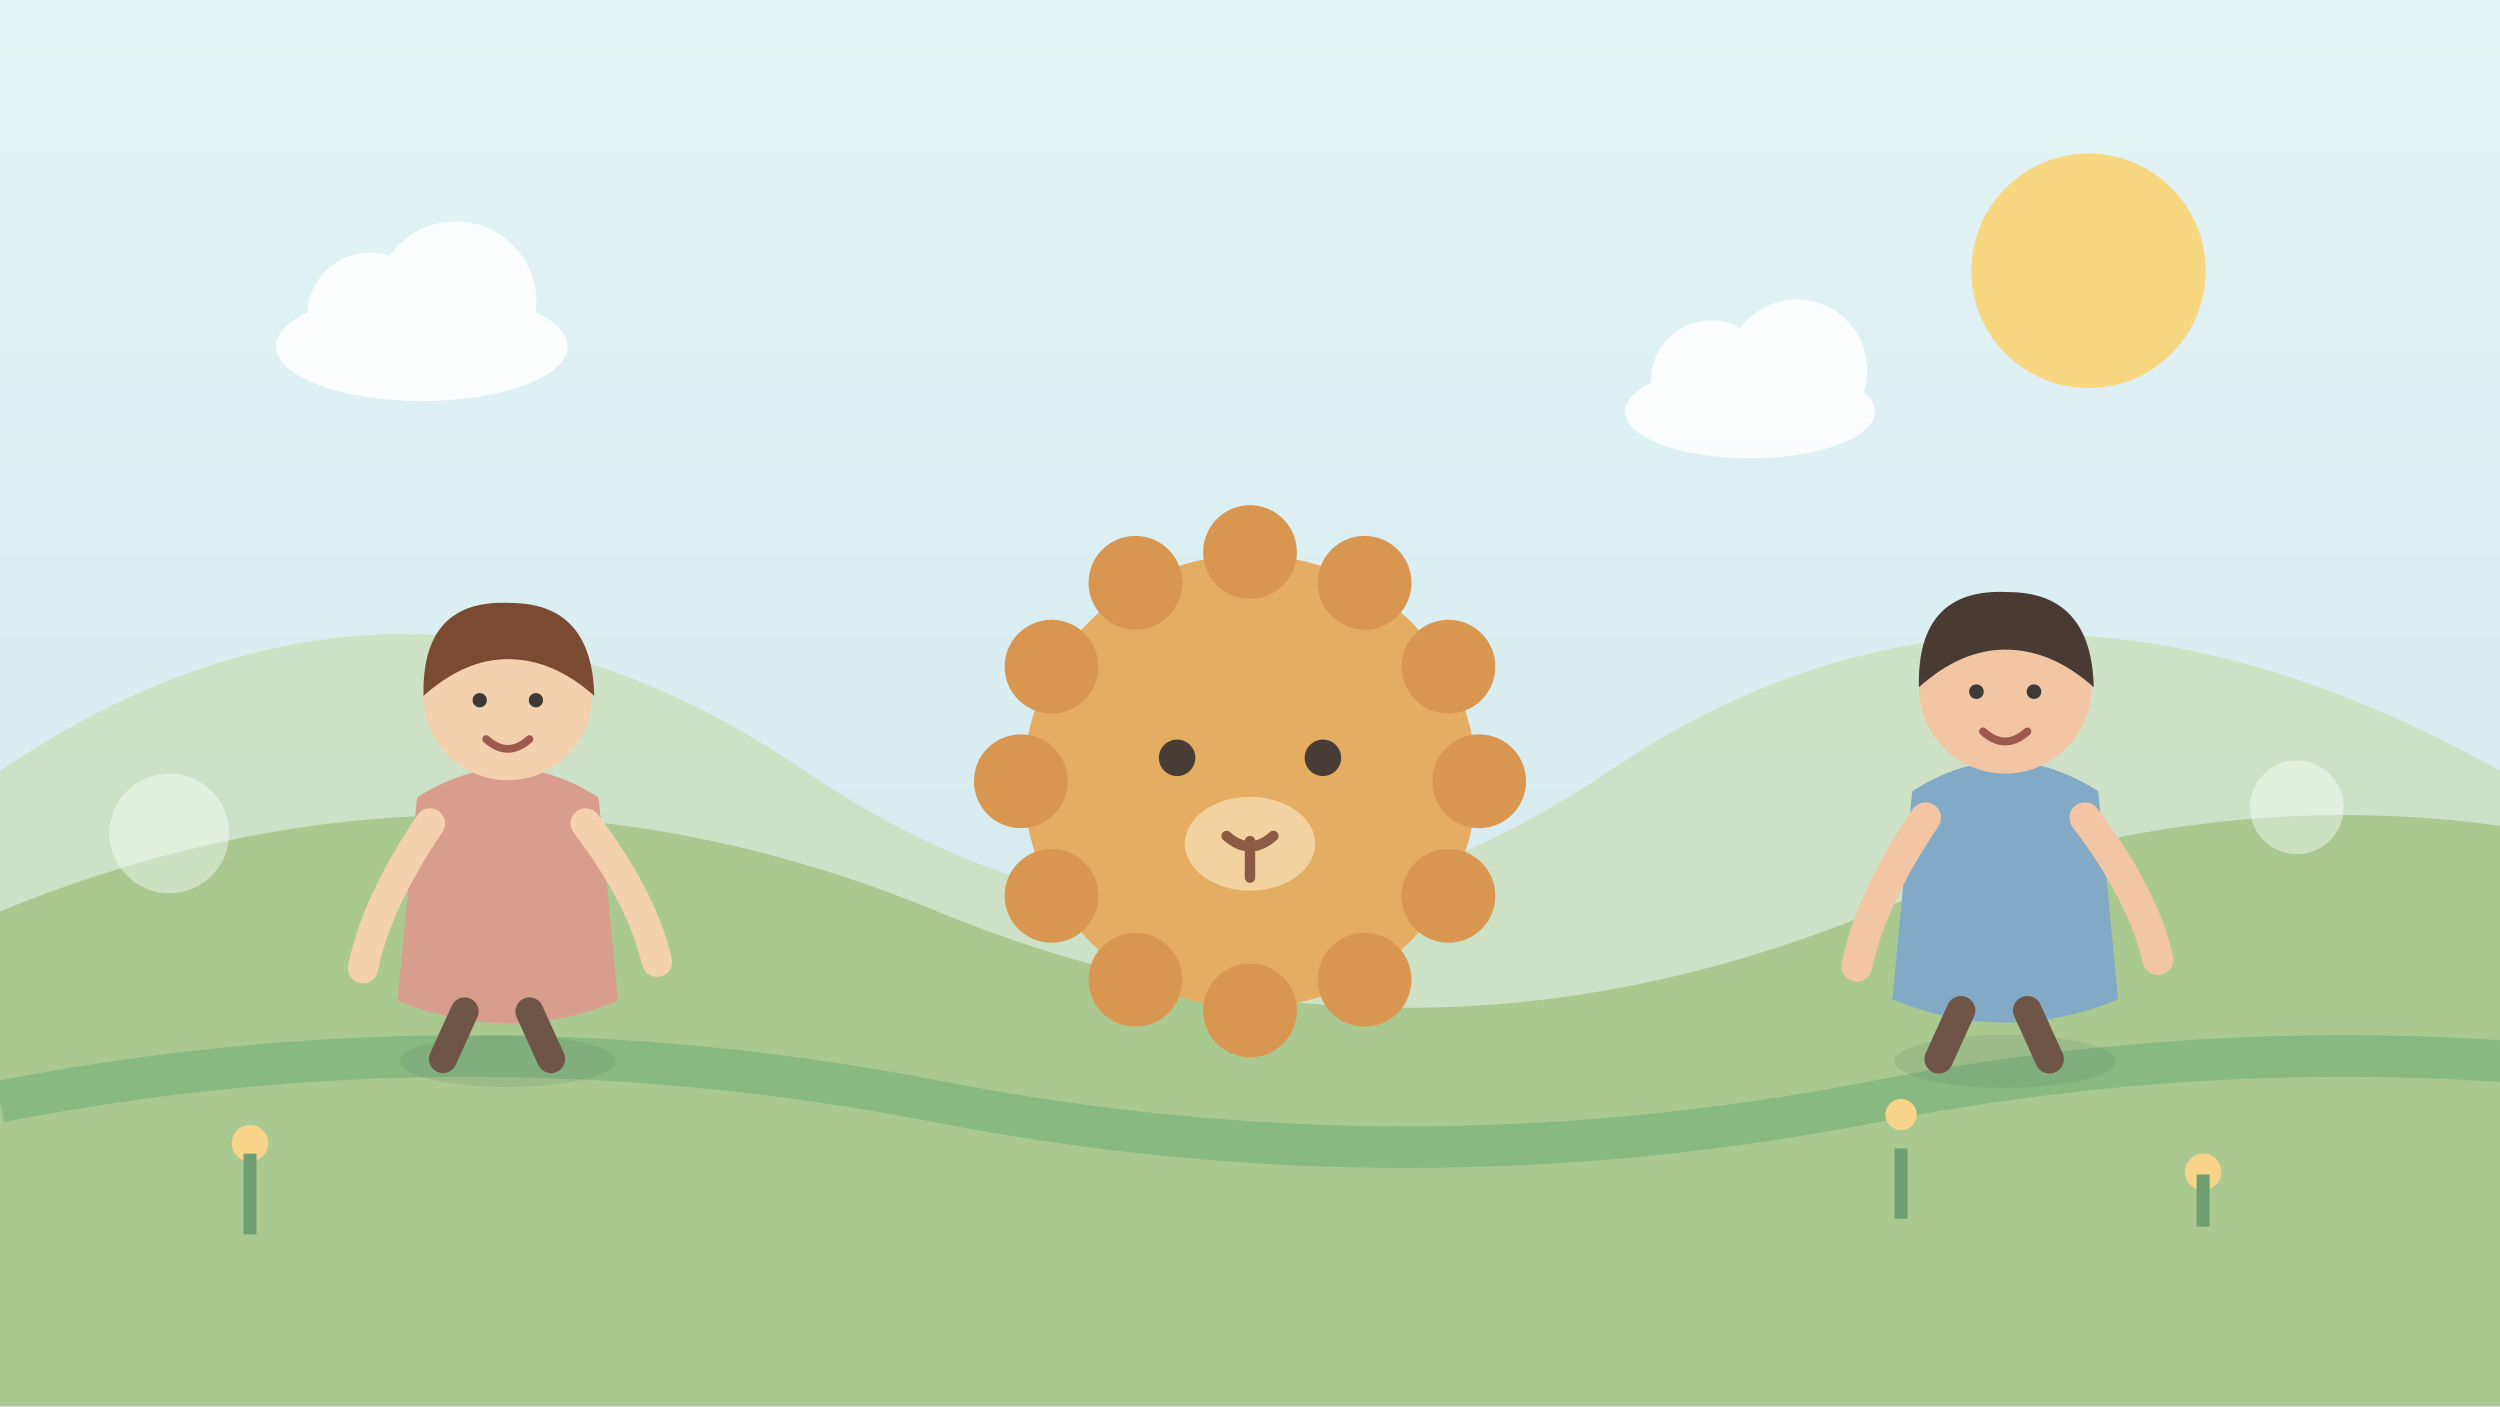
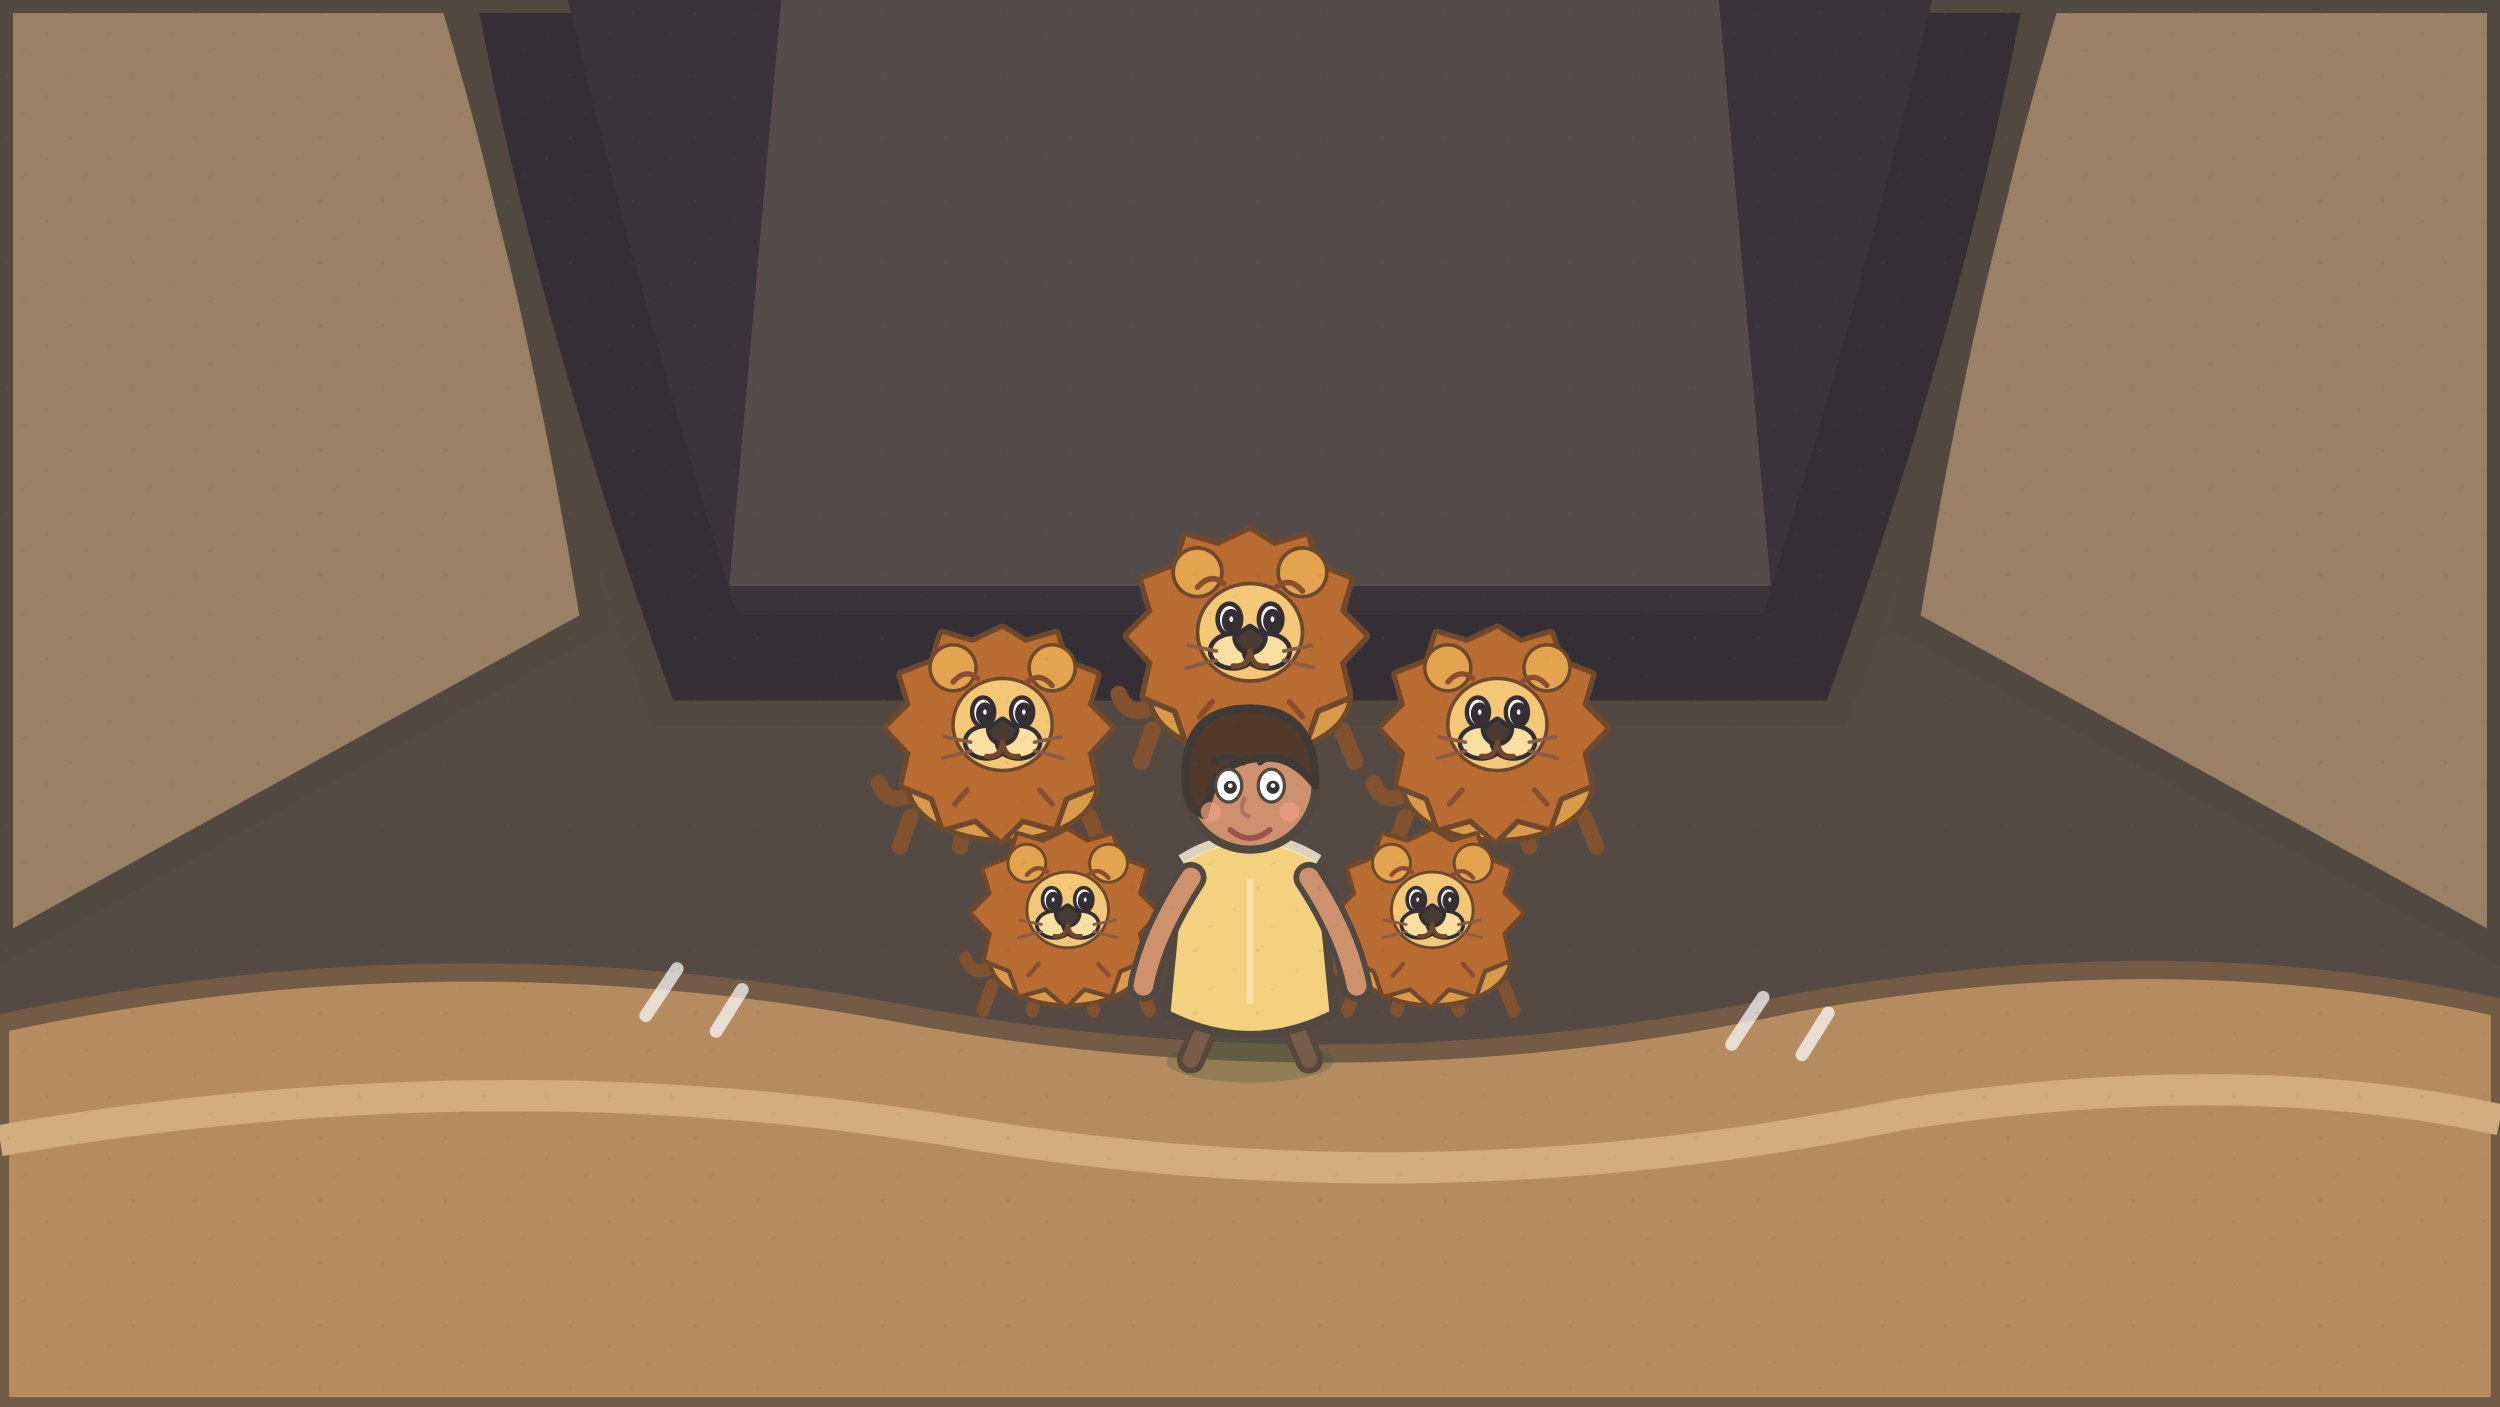
<svg xmlns="http://www.w3.org/2000/svg" viewBox="0 0 960 540">
  <defs>
-     <linearGradient id="sky" x2="0" y2="1">
-       <stop stop-color="#e4f4f5" />
-       <stop offset="1" stop-color="#cfe6ed" />
-     </linearGradient>
+     <pattern id="paper" width="24" height="24" patternUnits="userSpaceOnUse">
+       <circle cx="3" cy="5" r=".7" fill="#6f5d4b" opacity=".22" />
+       <circle cx="18" cy="13" r=".55" fill="#6f5d4b" opacity=".18" />
+       <path d="M8 20l2-1" stroke="#6f5d4b" stroke-width=".5" opacity=".18" />
+     </pattern>
  </defs>
-   <rect width="960" height="540" fill="url(#sky)" />
-   <circle cx="802" cy="104" r="45" fill="#f7d77f" />
-   <g fill="#fff" opacity=".88">
-     <ellipse cx="162" cy="133" rx="56" ry="21" />
-     <circle cx="142" cy="121" r="24" />
-     <circle cx="175" cy="116" r="31" />
-     <ellipse cx="672" cy="158" rx="48" ry="18" />
-     <circle cx="657" cy="146" r="23" />
-     <circle cx="690" cy="142" r="27" />
+   <rect width="960" height="540" fill="#64c8ed" />
+   <ellipse cx="480" cy="-8" rx="95" ry="48" fill="#ffe49d" />
+   <path d="M420 0h120l150 365H270z" fill="#ffe49d" opacity=".22" />
+   <rect width="960" height="540" fill="#554943" />
+   <path d="M0 0h174Q207 111 228 239L0 365zM960 0H786Q753 111 732 239l228 126z" fill="#9a8064" stroke="#51483f" stroke-width="10" />
+   <path d="M178 0h604Q758 128 705 274H255Q202 128 178 0z" fill="#332f35" stroke="#51483f" stroke-width="10" />
+   <path d="M218 0h524Q717 106 677 236H283Q243 106 218 0z" fill="#39333a" />
+   <path d="M300 0h360L680 225H280z" fill="#ffe7ac" opacity=".14" />
+   <path d="M0 393Q170 356 345 389T690 385Q835 359 960 387V540H0Z" fill="#b58b60" stroke="#735b46" stroke-width="7" />
+   <path d="M0 438Q190 405 370 435T730 428Q860 408 960 430" fill="none" stroke="#d1ad7f" stroke-width="12" />
+   <g stroke="#332f34" stroke-width="5" stroke-linejoin="round" paint-order="stroke fill">
+     <g>
+       <g transform="translate(385 285) scale(0.68)">
+         <path d="M-39 20Q-63 42-70 23M-52 42l-6 17m37-17-3 17m38-17 4 17m31-17 7 17" fill="none" stroke="#80522f" stroke-width="9" stroke-linecap="round" />
+         <ellipse cx="0" cy="24" rx="52" ry="30" fill="#d89b49" stroke="#70482c" stroke-width="6" />
+         <path d="M0-64l13 8 17-5 5 16 18 7-5 17 13 13-13 14 4 18-17 7-6 17-18-5-12 12-14-12-18 5-6-17-17-7 4-18-13-14 13-13-5-17 18-7 5-16 17 5z" fill="#b96d32" stroke="#70482c" stroke-width="6" stroke-linejoin="round" />
+         <circle cx="-28" cy="-42" r="12" fill="#e2a44f" stroke="#70482c" stroke-width="4" />
+         <circle cx="28" cy="-42" r="12" fill="#e2a44f" stroke="#70482c" stroke-width="4" />
+         <ellipse cx="0" cy="-10" rx="27" ry="25" fill="#f3c775" stroke="#70482c" stroke-width="4" />
+         <ellipse cx="-11" cy="-17" rx="5" ry="7" fill="#fff" />
+         <ellipse cx="11" cy="-17" rx="5" ry="7" fill="#fff" />
+         <ellipse cx="-10" cy="-16" rx="2.5" ry="4" fill="#302d29" />
+         <ellipse cx="12" cy="-16" rx="2.5" ry="4" fill="#302d29" />
+         <ellipse cx="-10" cy="-17" rx="1" ry="1.5" fill="#fff" />
+         <ellipse cx="12" cy="-17" rx="1" ry="1.5" fill="#fff" />
+         <ellipse cx="-9" cy="0" rx="11" ry="8" fill="#f9dfa0" />
+         <ellipse cx="9" cy="0" rx="11" ry="8" fill="#f9dfa0" />
+         <path d="M-7-7L0-12 7-7Q6-1 0 0Q-6-1-7-7Z" fill="#493a34" />
+         <path d="M0 0q-1 9-9 8m9-8q1 9 9 8" fill="none" stroke="#70482c" stroke-width="3" stroke-linecap="round" />
+         <path d="M-18 0l-15-3m15 8-16 4m52-9 15-3M18 5l16 4" fill="none" stroke="#8b5b43" stroke-width="2" stroke-linecap="round" />
+         <path d="M-28-34q7-8 14-2m28 2q7-6 14 2M-20 27l-7 8m48-8 7 8" fill="none" stroke="#8a4d2e" stroke-width="3" stroke-linecap="round" />
+       </g>
+       <g transform="translate(480 250) scale(0.72)">
+         <path d="M-39 20Q-63 42-70 23M-52 42l-6 17m37-17-3 17m38-17 4 17m31-17 7 17" fill="none" stroke="#80522f" stroke-width="9" stroke-linecap="round" />
+         <ellipse cx="0" cy="24" rx="52" ry="30" fill="#d89b49" stroke="#70482c" stroke-width="6" />
+         <path d="M0-64l13 8 17-5 5 16 18 7-5 17 13 13-13 14 4 18-17 7-6 17-18-5-12 12-14-12-18 5-6-17-17-7 4-18-13-14 13-13-5-17 18-7 5-16 17 5z" fill="#b96d32" stroke="#70482c" stroke-width="6" stroke-linejoin="round" />
+         <circle cx="-28" cy="-42" r="12" fill="#e2a44f" stroke="#70482c" stroke-width="4" />
+         <circle cx="28" cy="-42" r="12" fill="#e2a44f" stroke="#70482c" stroke-width="4" />
+         <ellipse cx="0" cy="-10" rx="27" ry="25" fill="#f3c775" stroke="#70482c" stroke-width="4" />
+         <ellipse cx="-11" cy="-17" rx="5" ry="7" fill="#fff" />
+         <ellipse cx="11" cy="-17" rx="5" ry="7" fill="#fff" />
+         <ellipse cx="-10" cy="-16" rx="2.5" ry="4" fill="#302d29" />
+         <ellipse cx="12" cy="-16" rx="2.5" ry="4" fill="#302d29" />
+         <ellipse cx="-10" cy="-17" rx="1" ry="1.5" fill="#fff" />
+         <ellipse cx="12" cy="-17" rx="1" ry="1.5" fill="#fff" />
+         <ellipse cx="-9" cy="0" rx="11" ry="8" fill="#f9dfa0" />
+         <ellipse cx="9" cy="0" rx="11" ry="8" fill="#f9dfa0" />
+         <path d="M-7-7L0-12 7-7Q6-1 0 0Q-6-1-7-7Z" fill="#493a34" />
+         <path d="M0 0q-1 9-9 8m9-8q1 9 9 8" fill="none" stroke="#70482c" stroke-width="3" stroke-linecap="round" />
+         <path d="M-18 0l-15-3m15 8-16 4m52-9 15-3M18 5l16 4" fill="none" stroke="#8b5b43" stroke-width="2" stroke-linecap="round" />
+         <path d="M-28-34q7-8 14-2m28 2q7-6 14 2M-20 27l-7 8m48-8 7 8" fill="none" stroke="#8a4d2e" stroke-width="3" stroke-linecap="round" />
+       </g>
+       <g transform="translate(575 285) scale(0.68)">
+         <path d="M-39 20Q-63 42-70 23M-52 42l-6 17m37-17-3 17m38-17 4 17m31-17 7 17" fill="none" stroke="#80522f" stroke-width="9" stroke-linecap="round" />
+         <ellipse cx="0" cy="24" rx="52" ry="30" fill="#d89b49" stroke="#70482c" stroke-width="6" />
+         <path d="M0-64l13 8 17-5 5 16 18 7-5 17 13 13-13 14 4 18-17 7-6 17-18-5-12 12-14-12-18 5-6-17-17-7 4-18-13-14 13-13-5-17 18-7 5-16 17 5z" fill="#b96d32" stroke="#70482c" stroke-width="6" stroke-linejoin="round" />
+         <circle cx="-28" cy="-42" r="12" fill="#e2a44f" stroke="#70482c" stroke-width="4" />
+         <circle cx="28" cy="-42" r="12" fill="#e2a44f" stroke="#70482c" stroke-width="4" />
+         <ellipse cx="0" cy="-10" rx="27" ry="25" fill="#f3c775" stroke="#70482c" stroke-width="4" />
+         <ellipse cx="-11" cy="-17" rx="5" ry="7" fill="#fff" />
+         <ellipse cx="11" cy="-17" rx="5" ry="7" fill="#fff" />
+         <ellipse cx="-10" cy="-16" rx="2.5" ry="4" fill="#302d29" />
+         <ellipse cx="12" cy="-16" rx="2.5" ry="4" fill="#302d29" />
+         <ellipse cx="-10" cy="-17" rx="1" ry="1.5" fill="#fff" />
+         <ellipse cx="12" cy="-17" rx="1" ry="1.5" fill="#fff" />
+         <ellipse cx="-9" cy="0" rx="11" ry="8" fill="#f9dfa0" />
+         <ellipse cx="9" cy="0" rx="11" ry="8" fill="#f9dfa0" />
+         <path d="M-7-7L0-12 7-7Q6-1 0 0Q-6-1-7-7Z" fill="#493a34" />
+         <path d="M0 0q-1 9-9 8m9-8q1 9 9 8" fill="none" stroke="#70482c" stroke-width="3" stroke-linecap="round" />
+         <path d="M-18 0l-15-3m15 8-16 4m52-9 15-3M18 5l16 4" fill="none" stroke="#8b5b43" stroke-width="2" stroke-linecap="round" />
+         <path d="M-28-34q7-8 14-2m28 2q7-6 14 2M-20 27l-7 8m48-8 7 8" fill="none" stroke="#8a4d2e" stroke-width="3" stroke-linecap="round" />
+       </g>
+       <g transform="translate(410 355) scale(0.56)">
+         <path d="M-39 20Q-63 42-70 23M-52 42l-6 17m37-17-3 17m38-17 4 17m31-17 7 17" fill="none" stroke="#80522f" stroke-width="9" stroke-linecap="round" />
+         <ellipse cx="0" cy="24" rx="52" ry="30" fill="#d89b49" stroke="#70482c" stroke-width="6" />
+         <path d="M0-64l13 8 17-5 5 16 18 7-5 17 13 13-13 14 4 18-17 7-6 17-18-5-12 12-14-12-18 5-6-17-17-7 4-18-13-14 13-13-5-17 18-7 5-16 17 5z" fill="#b96d32" stroke="#70482c" stroke-width="6" stroke-linejoin="round" />
+         <circle cx="-28" cy="-42" r="12" fill="#e2a44f" stroke="#70482c" stroke-width="4" />
+         <circle cx="28" cy="-42" r="12" fill="#e2a44f" stroke="#70482c" stroke-width="4" />
+         <ellipse cx="0" cy="-10" rx="27" ry="25" fill="#f3c775" stroke="#70482c" stroke-width="4" />
+         <ellipse cx="-11" cy="-17" rx="5" ry="7" fill="#fff" />
+         <ellipse cx="11" cy="-17" rx="5" ry="7" fill="#fff" />
+         <ellipse cx="-10" cy="-16" rx="2.5" ry="4" fill="#302d29" />
+         <ellipse cx="12" cy="-16" rx="2.5" ry="4" fill="#302d29" />
+         <ellipse cx="-10" cy="-17" rx="1" ry="1.5" fill="#fff" />
+         <ellipse cx="12" cy="-17" rx="1" ry="1.5" fill="#fff" />
+         <ellipse cx="-9" cy="0" rx="11" ry="8" fill="#f9dfa0" />
+         <ellipse cx="9" cy="0" rx="11" ry="8" fill="#f9dfa0" />
+         <path d="M-7-7L0-12 7-7Q6-1 0 0Q-6-1-7-7Z" fill="#493a34" />
+         <path d="M0 0q-1 9-9 8m9-8q1 9 9 8" fill="none" stroke="#70482c" stroke-width="3" stroke-linecap="round" />
+         <path d="M-18 0l-15-3m15 8-16 4m52-9 15-3M18 5l16 4" fill="none" stroke="#8b5b43" stroke-width="2" stroke-linecap="round" />
+         <path d="M-28-34q7-8 14-2m28 2q7-6 14 2M-20 27l-7 8m48-8 7 8" fill="none" stroke="#8a4d2e" stroke-width="3" stroke-linecap="round" />
+       </g>
+       <g transform="translate(550 355) scale(0.56)">
+         <path d="M-39 20Q-63 42-70 23M-52 42l-6 17m37-17-3 17m38-17 4 17m31-17 7 17" fill="none" stroke="#80522f" stroke-width="9" stroke-linecap="round" />
+         <ellipse cx="0" cy="24" rx="52" ry="30" fill="#d89b49" stroke="#70482c" stroke-width="6" />
+         <path d="M0-64l13 8 17-5 5 16 18 7-5 17 13 13-13 14 4 18-17 7-6 17-18-5-12 12-14-12-18 5-6-17-17-7 4-18-13-14 13-13-5-17 18-7 5-16 17 5z" fill="#b96d32" stroke="#70482c" stroke-width="6" stroke-linejoin="round" />
+         <circle cx="-28" cy="-42" r="12" fill="#e2a44f" stroke="#70482c" stroke-width="4" />
+         <circle cx="28" cy="-42" r="12" fill="#e2a44f" stroke="#70482c" stroke-width="4" />
+         <ellipse cx="0" cy="-10" rx="27" ry="25" fill="#f3c775" stroke="#70482c" stroke-width="4" />
+         <ellipse cx="-11" cy="-17" rx="5" ry="7" fill="#fff" />
+         <ellipse cx="11" cy="-17" rx="5" ry="7" fill="#fff" />
+         <ellipse cx="-10" cy="-16" rx="2.5" ry="4" fill="#302d29" />
+         <ellipse cx="12" cy="-16" rx="2.5" ry="4" fill="#302d29" />
+         <ellipse cx="-10" cy="-17" rx="1" ry="1.5" fill="#fff" />
+         <ellipse cx="12" cy="-17" rx="1" ry="1.5" fill="#fff" />
+         <ellipse cx="-9" cy="0" rx="11" ry="8" fill="#f9dfa0" />
+         <ellipse cx="9" cy="0" rx="11" ry="8" fill="#f9dfa0" />
+         <path d="M-7-7L0-12 7-7Q6-1 0 0Q-6-1-7-7Z" fill="#493a34" />
+         <path d="M0 0q-1 9-9 8m9-8q1 9 9 8" fill="none" stroke="#70482c" stroke-width="3" stroke-linecap="round" />
+         <path d="M-18 0l-15-3m15 8-16 4m52-9 15-3M18 5l16 4" fill="none" stroke="#8b5b43" stroke-width="2" stroke-linecap="round" />
+         <path d="M-28-34q7-8 14-2m28 2q7-6 14 2M-20 27l-7 8m48-8 7 8" fill="none" stroke="#8a4d2e" stroke-width="3" stroke-linecap="round" />
+       </g>
+     </g>
  </g>
-   <path d="M0 296q155-105 309 0t309 0 342 0v137H0z" fill="#c6dbaa" opacity=".6" />
-   <path d="M0 350q180-74 360 0t360 0 360 0v190H0z" fill="#a9c991" />
-   <path d="M0 423q180-35 360 0t360 0 360 0" fill="none" stroke="#87b981" stroke-width="16" />
-   <g>
-     <circle cx="480" cy="300" r="87" fill="#e5ad61" />
-     <circle cx="568" cy="300" r="18" fill="#d89650" />
-     <circle cx="556.21" cy="344" r="18" fill="#d89650" />
-     <circle cx="524" cy="376.21" r="18" fill="#d89650" />
-     <circle cx="480" cy="388" r="18" fill="#d89650" />
-     <circle cx="436" cy="376.21" r="18" fill="#d89650" />
-     <circle cx="403.79" cy="344" r="18" fill="#d89650" />
-     <circle cx="392" cy="300" r="18" fill="#d89650" />
-     <circle cx="403.79" cy="256" r="18" fill="#d89650" />
-     <circle cx="436" cy="223.79" r="18" fill="#d89650" />
-     <circle cx="480" cy="212" r="18" fill="#d89650" />
-     <circle cx="524" cy="223.79" r="18" fill="#d89650" />
-     <circle cx="556.21" cy="256" r="18" fill="#d89650" />
-     <circle cx="452" cy="291" r="7" fill="#473c36" />
-     <circle cx="508" cy="291" r="7" fill="#473c36" />
-     <ellipse cx="480" cy="324" rx="25" ry="18" fill="#f2d3a0" />
-     <path d="M471 321q9 8 18 0m-9 2v14" fill="none" stroke="#8b5b43" stroke-width="4" stroke-linecap="round" />
+   <g transform="translate(480 405) scale(0.63)">
+     <ellipse cx="0" cy="4" rx="51" ry="13" fill="#365d36" opacity=".28" />
+     <path d="M-23-28l-13 31m59-31L36 3" fill="none" stroke="#59473c" stroke-width="17" stroke-linecap="round" />
+     <path d="M-23-28l-13 31m59-31L36 3" fill="none" stroke="#785c49" stroke-width="10" stroke-linecap="round" />
+     <path d="M-42-119Q0-145 42-119L51-25Q0 1-51-25Z" fill="#f4d17f" stroke="#51483f" stroke-width="5" stroke-linejoin="round" />
+     <path d="M-36-108Q-59-73-65-42M36-108Q59-73 65-42" fill="none" stroke="#51483f" stroke-width="19" stroke-linecap="round" />
+     <path d="M-36-108Q-59-73-65-42M36-108Q59-73 65-42" fill="none" stroke="#ce916d" stroke-width="12" stroke-linecap="round" />
+     <path d="M-42-119Q0-145 42-119" fill="none" stroke="#fff6dc" stroke-width="6" opacity=".8" />
+     <circle cx="0" cy="-165" r="40" fill="#ce916d" stroke="#51483f" stroke-width="5" />
+     <path d="M-39-166Q-42-211 0-211Q40-211 40-164Q26-182 10-181Q-12-181-22-166L-28-146Q-39-151-39-166Z" fill="#51392c" stroke="#403a36" stroke-width="5" stroke-linejoin="round" />
+     <ellipse cx="-13" cy="-164" rx="8" ry="10" fill="#fff" stroke="#51483f" stroke-width="2" />
+     <ellipse cx="13" cy="-164" rx="8" ry="10" fill="#fff" stroke="#51483f" stroke-width="2" />
+     <circle cx="-12" cy="-163" r="4" fill="#373535" />
+     <circle cx="14" cy="-163" r="4" fill="#373535" />
+     <circle cx="-12" cy="-164" r="1.4" fill="#fff" />
+     <circle cx="14" cy="-164" r="1.4" fill="#fff" />
+     <path d="M-22-178q9-7 18 0m10 0q9-7 18 0" fill="none" stroke="#403a36" stroke-width="3.5" stroke-linecap="round" />
+     <path d="M-3-157q-5 10 3 12" fill="none" stroke="#ad725e" stroke-width="2.5" />
+     <circle cx="-24" cy="-148" r="6" fill="#ee9e83" opacity=".7" />
+     <circle cx="24" cy="-148" r="6" fill="#ee9e83" opacity=".7" />
+     <path d="M-12-137Q0-127 12-137" fill="none" stroke="#9d514d" stroke-width="3.5" stroke-linecap="round" />
+     <path d="M0-107v76" stroke="#fff" stroke-width="4" opacity=".35" />
  </g>
-   <g transform="translate(195 405) scale(0.83)">
-     <ellipse cx="0" cy="3" rx="50" ry="12" fill="#698f6f" opacity=".22" />
-     <path d="M-42-119 Q0-146 42-119 L51-25 Q0-4-51-25Z" fill="#d99d8d" />
-     <path d="M-36-107 Q-61-70-67-40 M36-107 Q62-73 69-43" fill="none" stroke="#f4d1ae" stroke-width="14" stroke-linecap="round" />
-     <path d="M-20-20l-10 22m40-22 10 22" fill="none" stroke="#6f5546" stroke-width="13" stroke-linecap="round" />
-     <circle cx="0" cy="-166" r="39" fill="#f4d1ae" />
-     <path d="M-39-166Q-40-211 1-209q38 0 39 43-19-17-40-17-20 0-39 17" fill="#7a4b32" />
-     <circle cx="-13" cy="-164" r="3.3" fill="#3c3937" />
-     <circle cx="13" cy="-164" r="3.3" fill="#3c3937" />
-     <path d="M-10-146q10 9 20 0" fill="none" stroke="#9d594d" stroke-width="3.6" stroke-linecap="round" />
+   <g fill="none" stroke="#fff" stroke-width="5" stroke-linecap="round" opacity=".7">
+     <path d="M248 390l12-18m15 24 10-16m380 21 12-18m15 22 10-16" />
  </g>
-   <g transform="translate(770 405) scale(0.85)">
-     <ellipse cx="0" cy="3" rx="50" ry="12" fill="#698f6f" opacity=".22" />
-     <path d="M-42-119 Q0-146 42-119 L51-25 Q0-4-51-25Z" fill="#82a9c6" />
-     <path d="M-36-107 Q-61-70-67-40 M36-107 Q62-73 69-43" fill="none" stroke="#f2c6a4" stroke-width="14" stroke-linecap="round" />
-     <path d="M-20-20l-10 22m40-22 10 22" fill="none" stroke="#6f5546" stroke-width="13" stroke-linecap="round" />
-     <circle cx="0" cy="-166" r="39" fill="#f2c6a4" />
-     <path d="M-39-166Q-40-211 1-209q38 0 39 43-19-17-40-17-20 0-39 17" fill="#493a34" />
-     <circle cx="-13" cy="-164" r="3.3" fill="#3c3937" />
-     <circle cx="13" cy="-164" r="3.3" fill="#3c3937" />
-     <path d="M-10-146q10 9 20 0" fill="none" stroke="#9d594d" stroke-width="3.6" stroke-linecap="round" />
-   </g>
-   <g fill="#f8d38a">
-     <circle cx="96" cy="439" r="7" />
-     <circle cx="846" cy="450" r="7" />
-     <circle cx="730" cy="428" r="6" />
-   </g>
-   <g stroke="#6f9f70" stroke-width="5">
-     <path d="M96 474v-31m750 28v-20m-116 17v-27" />
-   </g>
-   <g fill="#fff" opacity=".42">
-     <circle cx="65" cy="320" r="23" />
-     <circle cx="882" cy="310" r="18" />
-   </g>
+   <rect width="960" height="540" fill="url(#paper)" opacity=".48" pointer-events="none" />
</svg>
